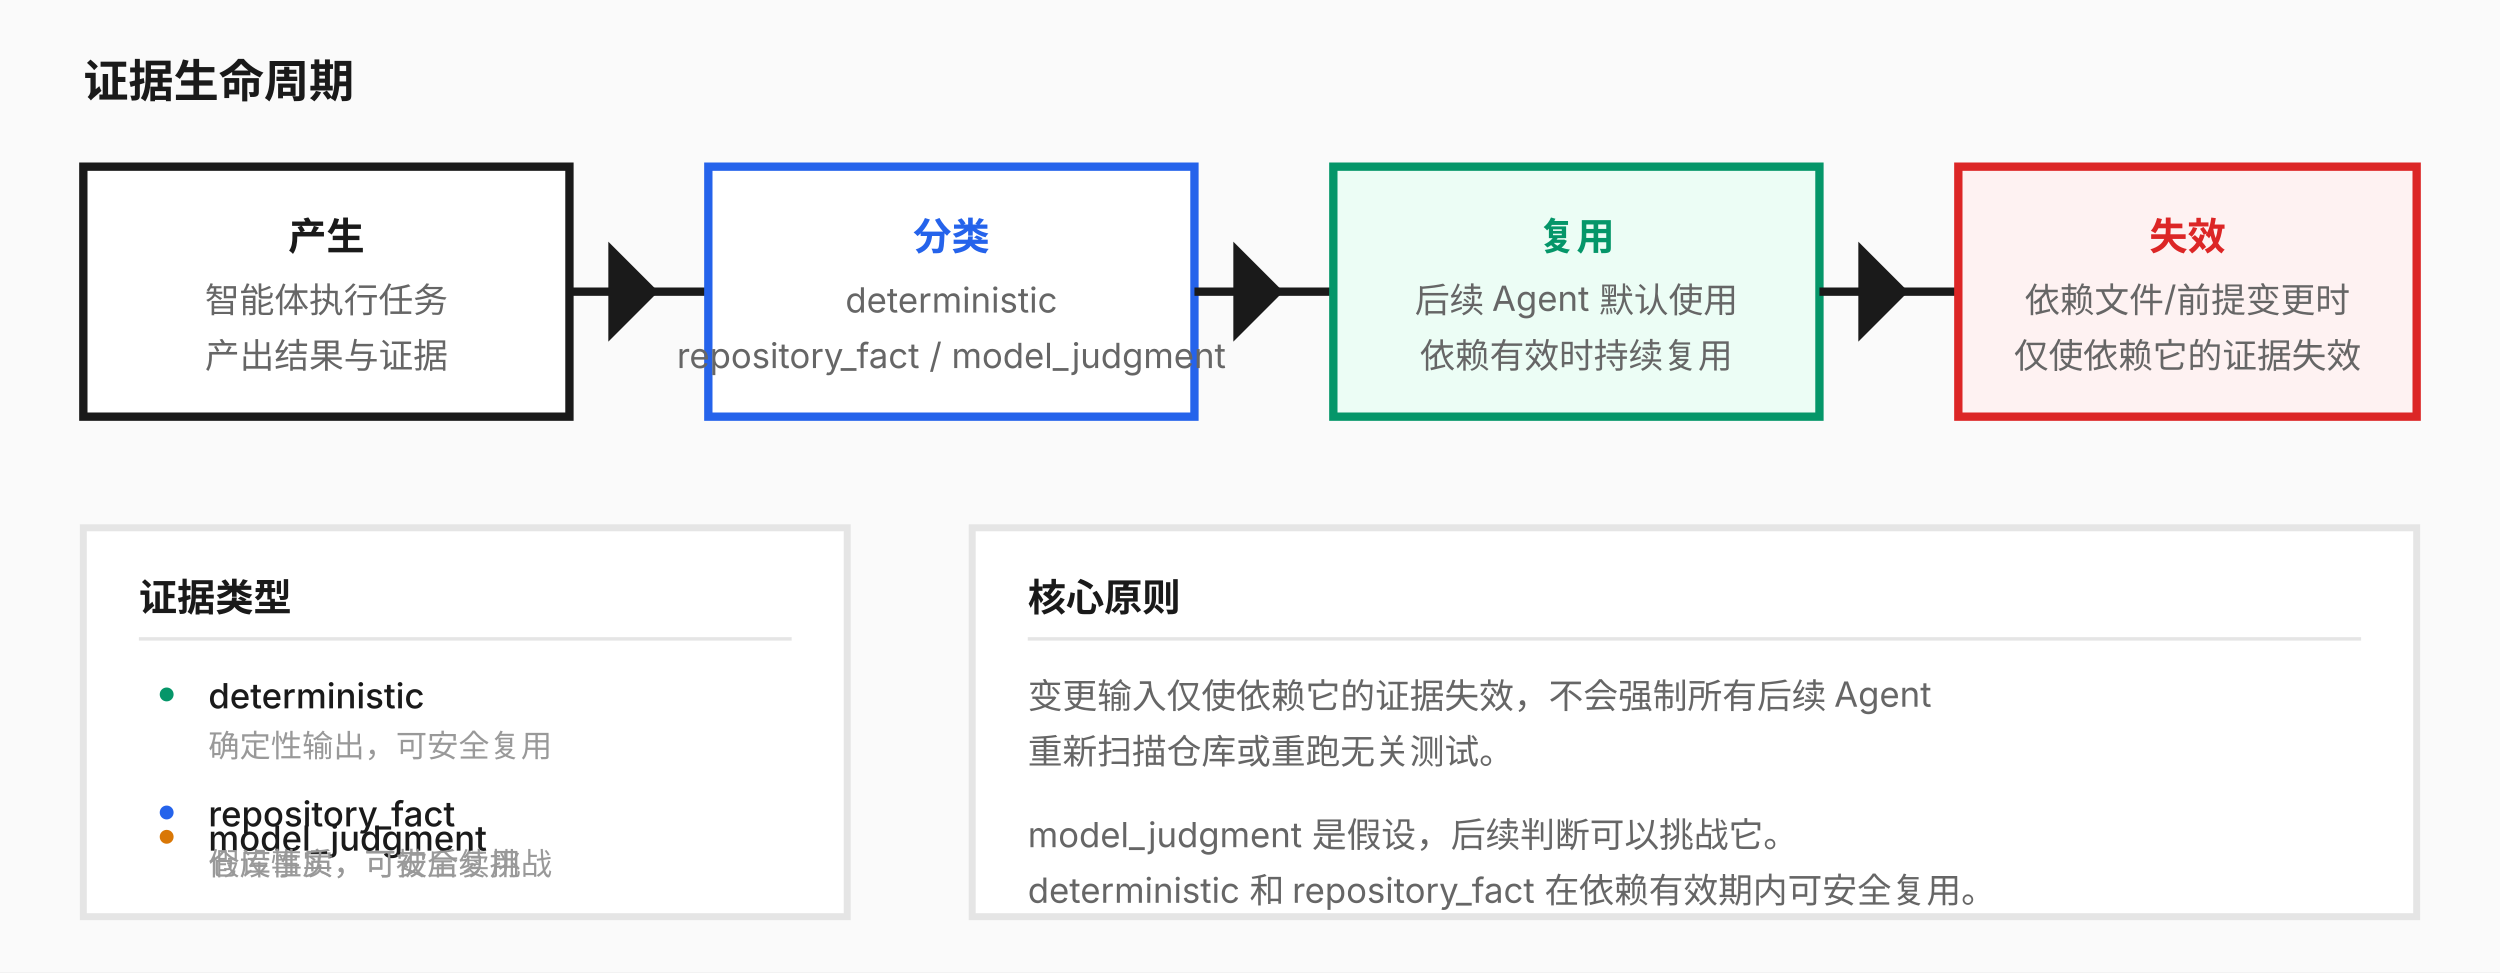
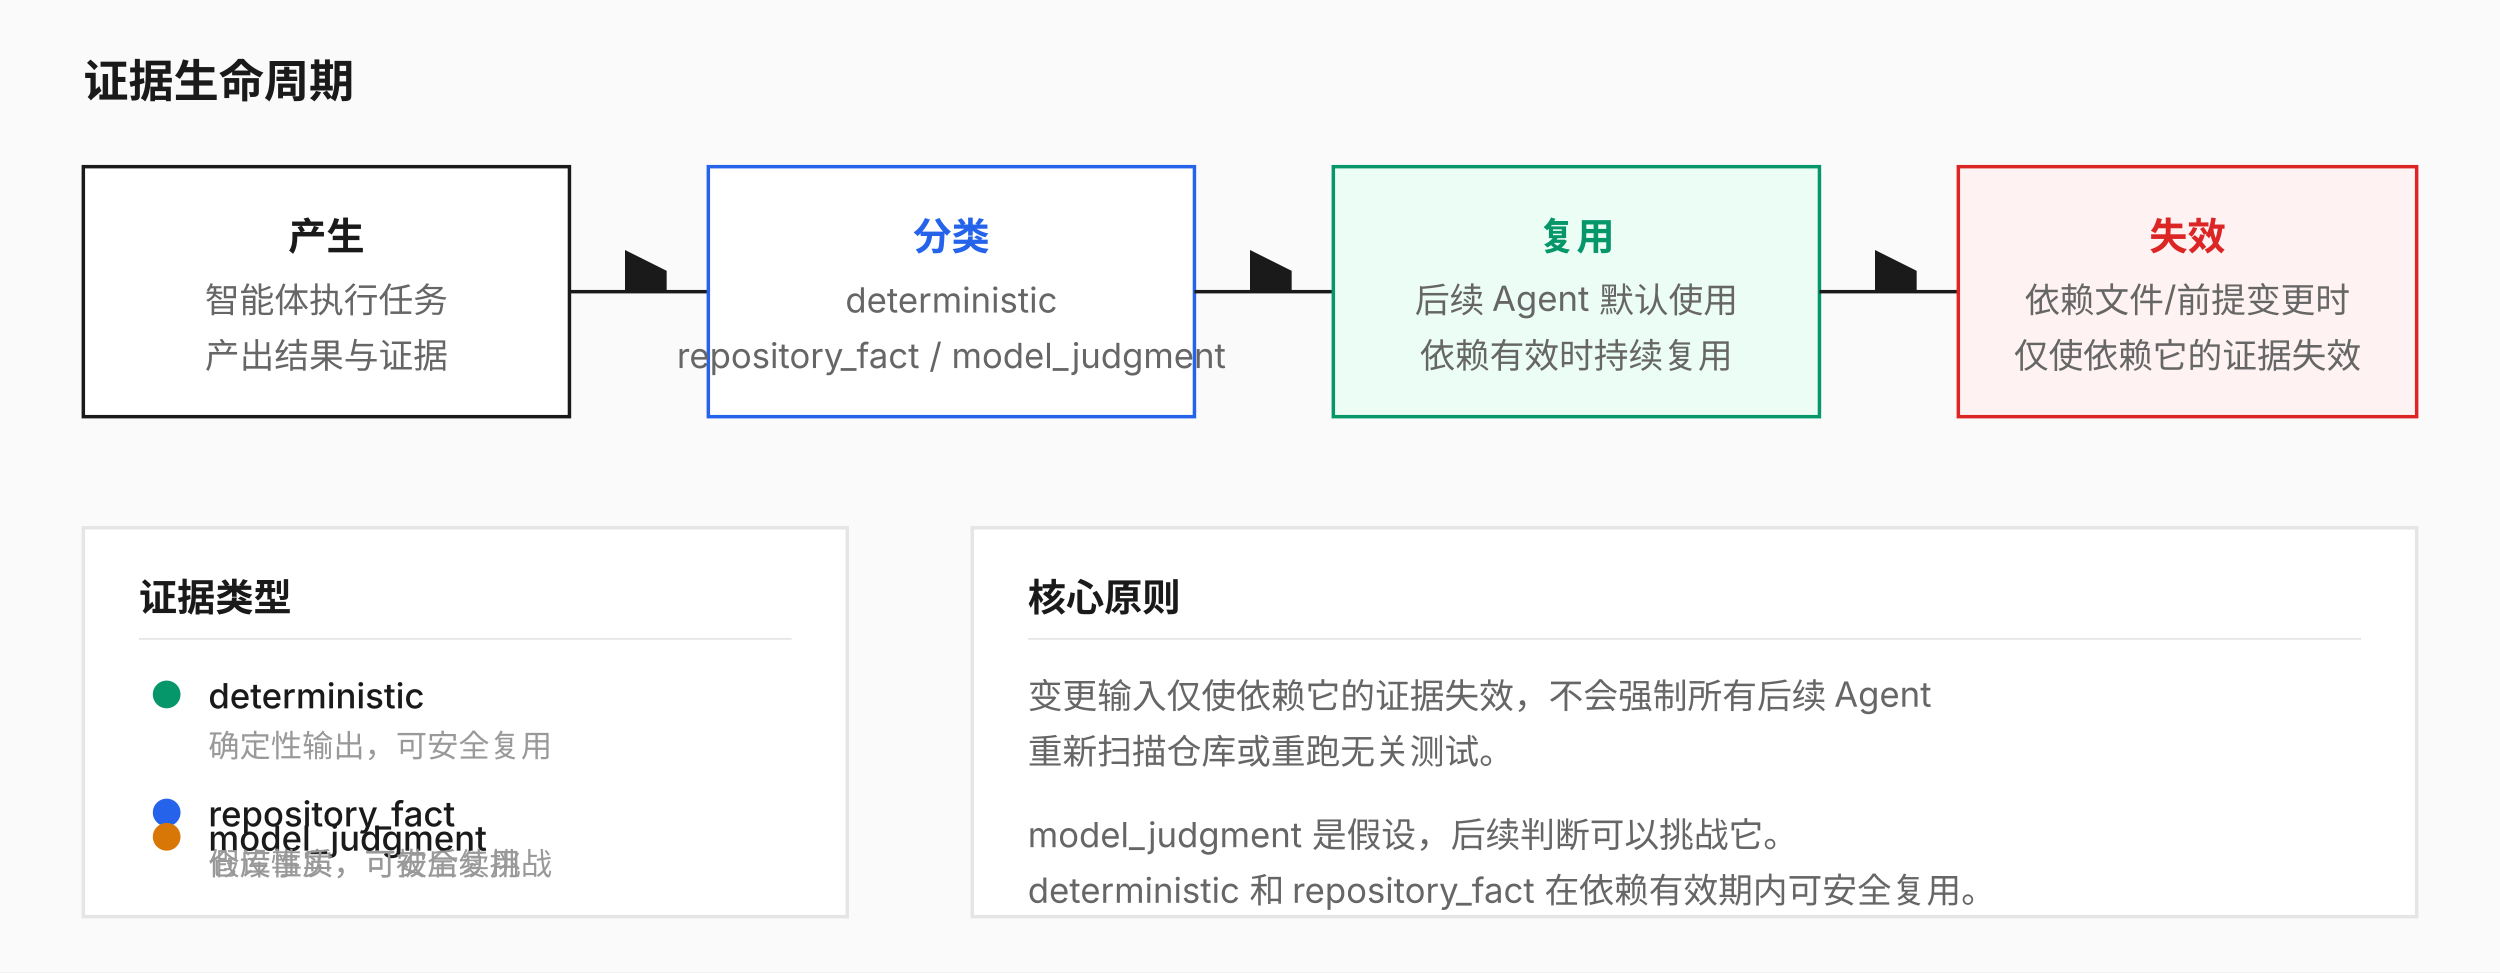
<svg xmlns="http://www.w3.org/2000/svg" viewBox="0 0 1440 560" fill="none" font-family="Inter, Helvetica, 'Noto Sans SC', sans-serif">
  <rect width="1440" height="560" fill="#fafafa" />
  <text x="48" y="56" fill="#1a1a1a" font-size="26" font-weight="600">证据生命周期</text>
-   <rect x="48" y="96" width="280" height="144" rx="0" fill="#fff" stroke="#1a1a1a" stroke-width="4.8" />
+   <rect x="48" y="96" width="280" height="144" rx="0" fill="#fff" stroke="#1a1a1a" stroke-width="2" />
  <text x="188" y="144" text-anchor="middle" fill="#1a1a1a" font-size="22" font-weight="600">产生</text>
  <text x="188" y="180" text-anchor="middle" fill="#666" font-size="20">智能体执行任务</text>
  <text x="188" y="212" text-anchor="middle" fill="#666" font-size="20">产出结果与证据</text>
-   <line x1="328" y1="168" x2="408" y2="168" stroke="#1a1a1a" stroke-width="4.8" marker-end="url(#e-arrow)" />
-   <rect x="408" y="96" width="280" height="144" rx="0" fill="#fff" stroke="#2563eb" stroke-width="4.8" />
+   <line x1="328" y1="168" x2="408" y2="168" stroke="#1a1a1a" stroke-width="2" marker-end="url(#e-arrow)" />
+   <rect x="408" y="96" width="280" height="144" rx="0" fill="#fff" stroke="#2563eb" stroke-width="2" />
  <text x="548" y="144" text-anchor="middle" fill="#2563eb" font-size="22" font-weight="600">分类</text>
  <text x="548" y="180" text-anchor="middle" fill="#666" font-size="20">deterministic</text>
  <text x="548" y="212" text-anchor="middle" fill="#666" font-size="20">repository_fact / model_judgment</text>
-   <line x1="688" y1="168" x2="768" y2="168" stroke="#1a1a1a" stroke-width="4.8" marker-end="url(#e-arrow)" />
-   <rect x="768" y="96" width="280" height="144" rx="0" fill="#ecfdf5" stroke="#059669" stroke-width="4.8" />
+   <line x1="688" y1="168" x2="768" y2="168" stroke="#1a1a1a" stroke-width="2" marker-end="url(#e-arrow)" />
+   <rect x="768" y="96" width="280" height="144" rx="0" fill="#ecfdf5" stroke="#059669" stroke-width="2" />
  <text x="908" y="144" text-anchor="middle" fill="#059669" font-size="22" font-weight="600">复用</text>
  <text x="908" y="180" text-anchor="middle" fill="#666" font-size="20">后续 Agent 默认使用</text>
  <text x="908" y="212" text-anchor="middle" fill="#666" font-size="20">依赖有效时持续复用</text>
-   <line x1="1048" y1="168" x2="1128" y2="168" stroke="#1a1a1a" stroke-width="4.8" marker-end="url(#e-arrow)" />
-   <rect x="1128" y="96" width="264" height="144" rx="0" fill="#fef2f2" stroke="#dc2626" stroke-width="4.8" />
+   <line x1="1048" y1="168" x2="1128" y2="168" stroke="#1a1a1a" stroke-width="2" marker-end="url(#e-arrow)" />
+   <rect x="1128" y="96" width="264" height="144" rx="0" fill="#fef2f2" stroke="#dc2626" stroke-width="2" />
  <text x="1260" y="144" text-anchor="middle" fill="#dc2626" font-size="22" font-weight="600">失效</text>
  <text x="1260" y="180" text-anchor="middle" fill="#666" font-size="20">依赖文件/前提变更时</text>
  <text x="1260" y="212" text-anchor="middle" fill="#666" font-size="20">仅使依赖它的证据失效</text>
-   <rect x="48" y="304" width="440" height="224" rx="0" fill="#fff" stroke="#e5e5e5" stroke-width="4" />
+   <rect x="48" y="304" width="440" height="224" rx="0" fill="#fff" stroke="#e5e5e5" stroke-width="2" />
  <text x="80" y="352" fill="#1a1a1a" font-size="22" font-weight="600">证据类型</text>
-   <line x1="80" y1="368" x2="456" y2="368" stroke="#e5e5e5" stroke-width="2" />
-   <circle cx="96" cy="400" r="4" fill="#059669" />
+   <line x1="80" y1="368" x2="456" y2="368" stroke="#e5e5e5" stroke-width="1" />
+   <circle cx="96" cy="400" r="8" fill="#059669" />
  <text x="120" y="408" fill="#1a1a1a" font-size="20" font-weight="500">deterministic</text>
  <text x="120" y="436" fill="#999" font-size="18">确定性输出，可安全复用</text>
-   <circle cx="96" cy="468" r="4" fill="#2563eb" />
+   <circle cx="96" cy="468" r="8" fill="#2563eb" />
  <text x="120" y="476" fill="#1a1a1a" font-size="20" font-weight="500">repository_fact</text>
  <text x="120" y="504" fill="#999" font-size="18">仓库事实，可安全复用</text>
-   <circle cx="96" cy="496" r="4" fill="#d97706" transform="translate(0,-14)" />
+   <circle cx="96" cy="496" r="8" fill="#d97706" transform="translate(0,-14)" />
  <text x="120" y="504" fill="#1a1a1a" font-size="20" font-weight="500" transform="translate(0,-14)">model_judgment</text>
  <text x="120" y="504" fill="#999" font-size="18" transform="translate(0,0)">假设性质，可被后续挑战</text>
-   <rect x="560" y="304" width="832" height="224" rx="0" fill="#fff" stroke="#e5e5e5" stroke-width="4" />
+   <rect x="560" y="304" width="832" height="224" rx="0" fill="#fff" stroke="#e5e5e5" stroke-width="2" />
  <text x="592" y="352" fill="#1a1a1a" font-size="22" font-weight="600">核心原则</text>
-   <line x1="592" y1="368" x2="1360" y2="368" stroke="#e5e5e5" stroke-width="2" />
+   <line x1="592" y1="368" x2="1360" y2="368" stroke="#e5e5e5" stroke-width="1" />
  <text x="592" y="408" fill="#666" font-size="20">变更输入仅使依赖它的证据失效，不会强制所有后续 Agent</text>
  <text x="592" y="440" fill="#666" font-size="20">重新扫描仓库或重跑无关测试。</text>
  <text x="592" y="488" fill="#666" font-size="20">model_judgment 是假设，后续判断可以挑战它。</text>
  <text x="592" y="520" fill="#666" font-size="20">deterministic 和 repository_fact 在依赖有效期内可安全复用。</text>
  <defs>
-     <marker id="e-arrow" viewBox="0 0 16 16" refX="16" refY="8" markerWidth="12" markerHeight="12" orient="auto-start-reverse">
-       <path d="M0,0.0 L8,8.0 L0,16.0 Z" fill="#1a1a1a" />
+     <marker id="e-arrow" viewBox="0 0 8 8" refX="16" refY="8" markerWidth="12" markerHeight="12" orient="auto-start-reverse">
+       <path d="M0,0 L16,8 L0,16 Z" fill="#1a1a1a" />
    </marker>
  </defs>
</svg>
